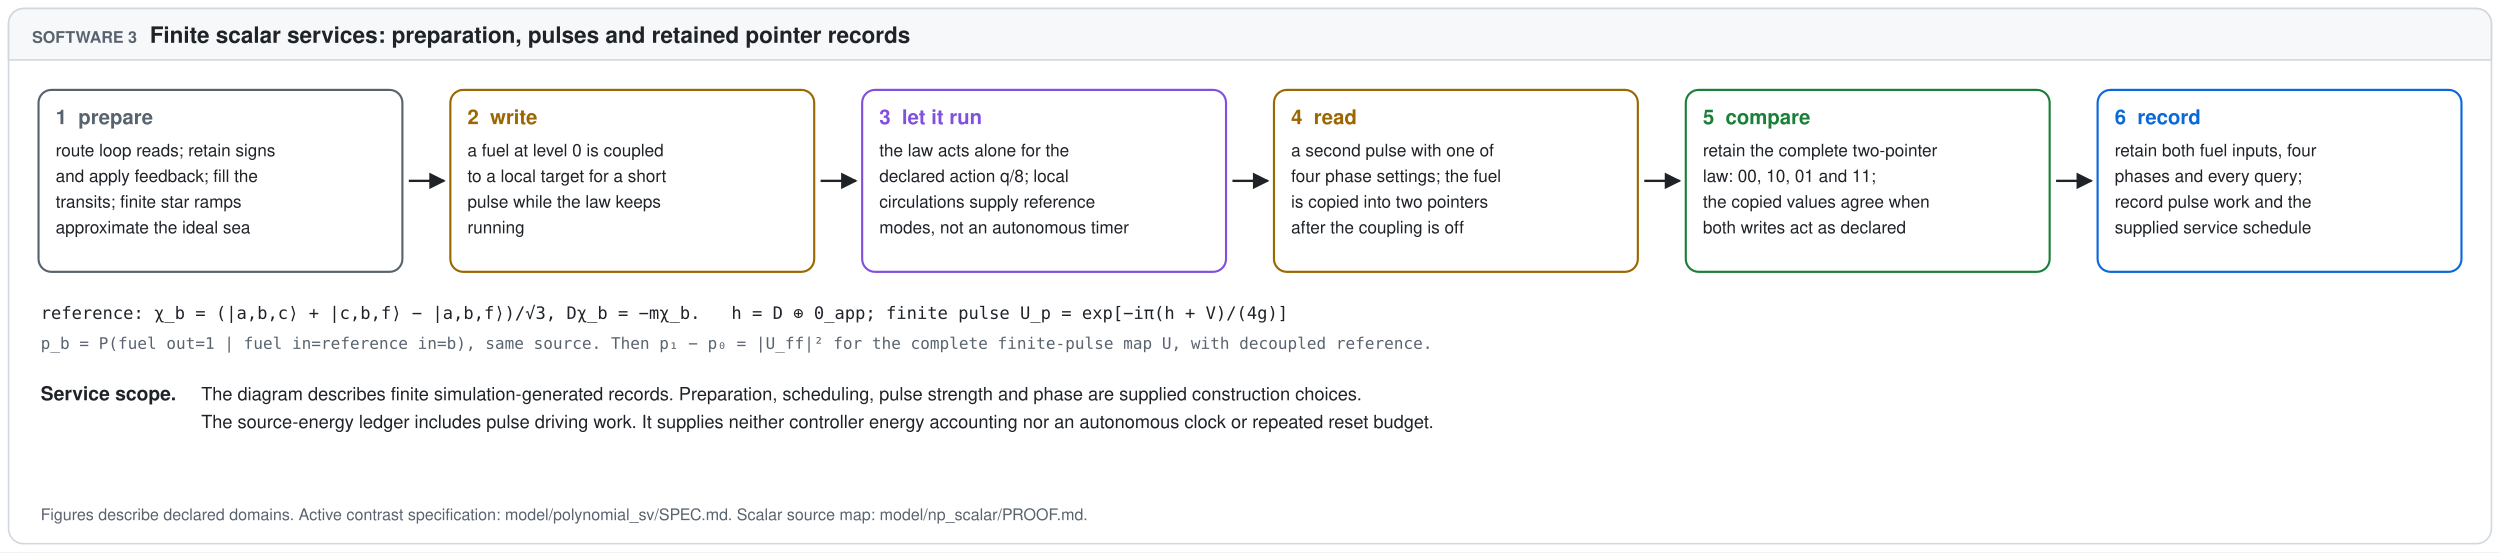
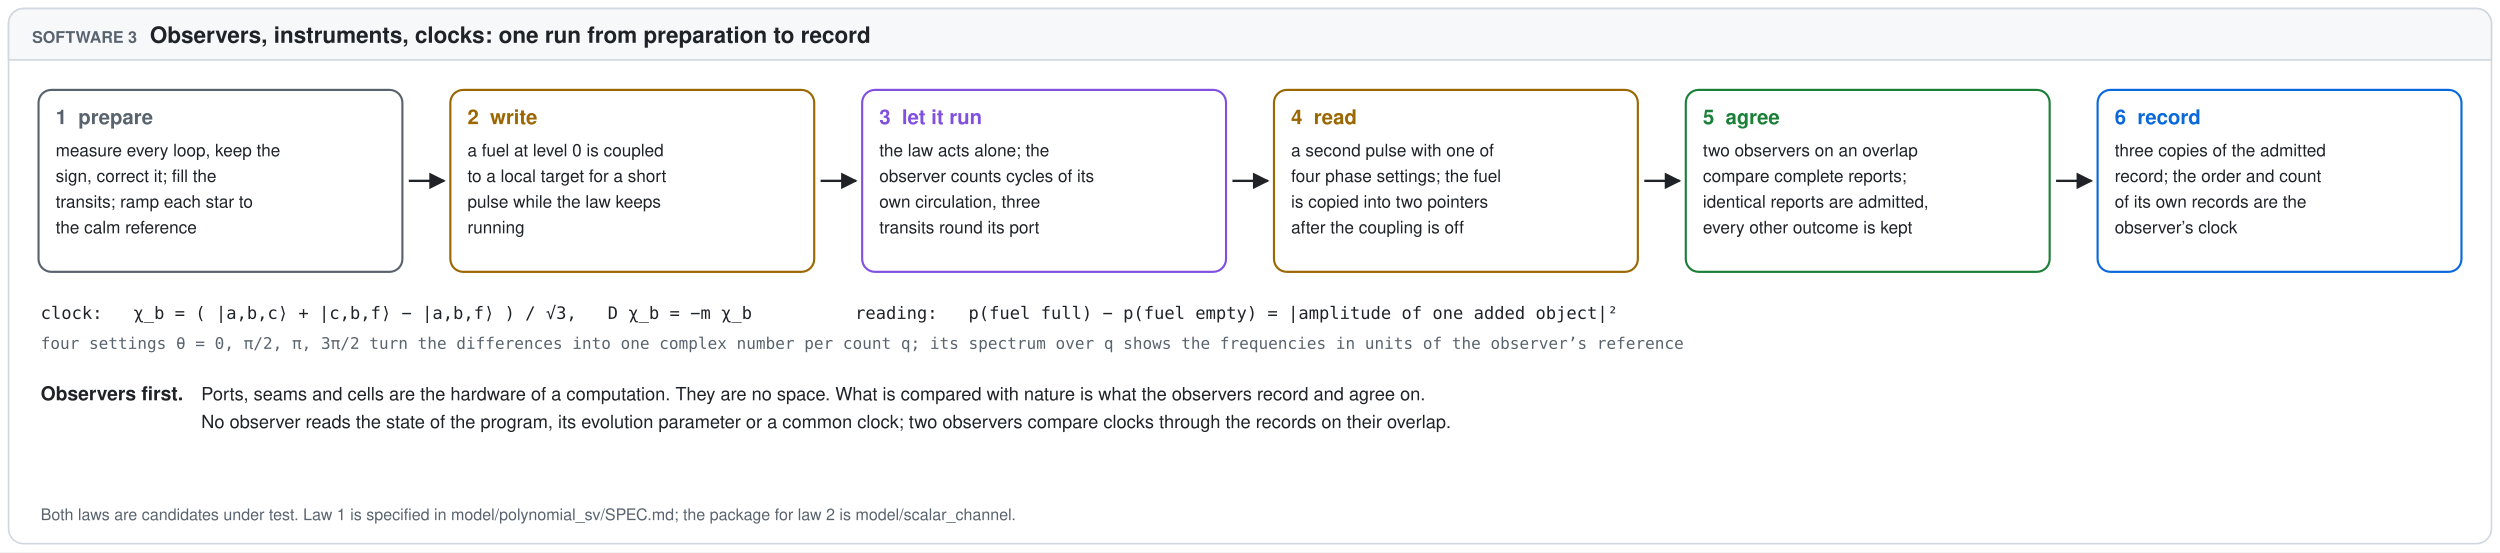
<svg xmlns="http://www.w3.org/2000/svg" viewBox="32 3464 2336 516" width="2336" height="516" role="img" aria-label="run">
  <defs>
    <marker id="ah-1f2328" viewBox="0 0 10 10" refX="9" refY="5" markerWidth="7" markerHeight="7" orient="auto">
      <path d="M0,0 L10,5 L0,10 z" fill="#1f2328" />
    </marker>
    <marker id="as-1f2328" viewBox="0 0 10 10" refX="1" refY="5" markerWidth="7" markerHeight="7" orient="auto">
      <path d="M10,0 L0,5 L10,10 z" fill="#1f2328" />
    </marker>
    <marker id="ah-0969da" viewBox="0 0 10 10" refX="9" refY="5" markerWidth="7" markerHeight="7" orient="auto">
      <path d="M0,0 L10,5 L0,10 z" fill="#0969da" />
    </marker>
    <marker id="as-0969da" viewBox="0 0 10 10" refX="1" refY="5" markerWidth="7" markerHeight="7" orient="auto">
      <path d="M10,0 L0,5 L10,10 z" fill="#0969da" />
    </marker>
    <marker id="ah-bc4c00" viewBox="0 0 10 10" refX="9" refY="5" markerWidth="7" markerHeight="7" orient="auto">
      <path d="M0,0 L10,5 L0,10 z" fill="#bc4c00" />
    </marker>
    <marker id="as-bc4c00" viewBox="0 0 10 10" refX="1" refY="5" markerWidth="7" markerHeight="7" orient="auto">
      <path d="M10,0 L0,5 L10,10 z" fill="#bc4c00" />
    </marker>
    <marker id="ah-8250df" viewBox="0 0 10 10" refX="9" refY="5" markerWidth="7" markerHeight="7" orient="auto">
      <path d="M0,0 L10,5 L0,10 z" fill="#8250df" />
    </marker>
    <marker id="as-8250df" viewBox="0 0 10 10" refX="1" refY="5" markerWidth="7" markerHeight="7" orient="auto">
      <path d="M10,0 L0,5 L10,10 z" fill="#8250df" />
    </marker>
    <marker id="ah-1a7f37" viewBox="0 0 10 10" refX="9" refY="5" markerWidth="7" markerHeight="7" orient="auto">
      <path d="M0,0 L10,5 L0,10 z" fill="#1a7f37" />
    </marker>
    <marker id="as-1a7f37" viewBox="0 0 10 10" refX="1" refY="5" markerWidth="7" markerHeight="7" orient="auto">
      <path d="M10,0 L0,5 L10,10 z" fill="#1a7f37" />
    </marker>
    <marker id="ah-9a6700" viewBox="0 0 10 10" refX="9" refY="5" markerWidth="7" markerHeight="7" orient="auto">
      <path d="M0,0 L10,5 L0,10 z" fill="#9a6700" />
    </marker>
    <marker id="as-9a6700" viewBox="0 0 10 10" refX="1" refY="5" markerWidth="7" markerHeight="7" orient="auto">
      <path d="M10,0 L0,5 L10,10 z" fill="#9a6700" />
    </marker>
    <marker id="ah-59636e" viewBox="0 0 10 10" refX="9" refY="5" markerWidth="7" markerHeight="7" orient="auto">
      <path d="M0,0 L10,5 L0,10 z" fill="#59636e" />
    </marker>
    <marker id="as-59636e" viewBox="0 0 10 10" refX="1" refY="5" markerWidth="7" markerHeight="7" orient="auto">
      <path d="M10,0 L0,5 L10,10 z" fill="#59636e" />
    </marker>
  </defs>
  <rect x="32" y="3464" width="2336" height="516" fill="#ffffff" />
  <rect x="40.0" y="3472.0" width="2320.0" height="500.0" rx="14.0" fill="#ffffff" stroke="#d0d7de" stroke-width="1.50" />
  <path d="M54.0,3472.0 h2292.0 a14,14 0 0 1 14,14 v34 h-2320.0 v-34 a14,14 0 0 1 14,-14 z" fill="#f6f8fa" stroke="#d0d7de" stroke-width="1.5" />
  <text xml:space="preserve" x="62.0" y="3504.0" font-family="Helvetica, Arial, sans-serif" font-size="15" fill="#59636e" text-anchor="start" font-weight="bold">SOFTWARE 3</text>
-   <text xml:space="preserve" x="172.0" y="3504.0" font-family="Helvetica, Arial, sans-serif" font-size="21" fill="#1f2328" text-anchor="start" font-weight="bold">Finite scalar services: preparation, pulses and retained pointer records</text>
+   <text xml:space="preserve" x="172.0" y="3504.0" font-family="Helvetica, Arial, sans-serif" font-size="21" fill="#1f2328" text-anchor="start" font-weight="bold">Observers, instruments, clocks: one run from preparation to record</text>
  <rect x="68.0" y="3548.0" width="340.0" height="170.0" rx="12.0" fill="#ffffff" stroke="#59636e" stroke-width="2.00" />
  <text xml:space="preserve" x="84.0" y="3580.0" font-family="Helvetica, Arial, sans-serif" font-size="19" fill="#59636e" text-anchor="start" font-weight="bold">1  prepare</text>
-   <text xml:space="preserve" x="84.0" y="3610.0" font-family="Helvetica, Arial, sans-serif" font-size="16" fill="#1f2328" text-anchor="start" font-weight="normal">route loop reads; retain signs</text>
-   <text xml:space="preserve" x="84.0" y="3634.0" font-family="Helvetica, Arial, sans-serif" font-size="16" fill="#1f2328" text-anchor="start" font-weight="normal">and apply feedback; fill the</text>
-   <text xml:space="preserve" x="84.0" y="3658.0" font-family="Helvetica, Arial, sans-serif" font-size="16" fill="#1f2328" text-anchor="start" font-weight="normal">transits; finite star ramps</text>
-   <text xml:space="preserve" x="84.0" y="3682.0" font-family="Helvetica, Arial, sans-serif" font-size="16" fill="#1f2328" text-anchor="start" font-weight="normal">approximate the ideal sea</text>
+   <text xml:space="preserve" x="84.0" y="3610.0" font-family="Helvetica, Arial, sans-serif" font-size="16" fill="#1f2328" text-anchor="start" font-weight="normal">measure every loop, keep the</text>
+   <text xml:space="preserve" x="84.0" y="3634.0" font-family="Helvetica, Arial, sans-serif" font-size="16" fill="#1f2328" text-anchor="start" font-weight="normal">sign, correct it; fill the</text>
+   <text xml:space="preserve" x="84.0" y="3658.0" font-family="Helvetica, Arial, sans-serif" font-size="16" fill="#1f2328" text-anchor="start" font-weight="normal">transits; ramp each star to</text>
+   <text xml:space="preserve" x="84.0" y="3682.0" font-family="Helvetica, Arial, sans-serif" font-size="16" fill="#1f2328" text-anchor="start" font-weight="normal">the calm reference</text>
  <line x1="414.0" y1="3633.0" x2="447.0" y2="3633.0" stroke="#1f2328" stroke-width="2.20" marker-end="url(#ah-1f2328)" />
  <rect x="452.8" y="3548.0" width="340.0" height="170.0" rx="12.0" fill="#ffffff" stroke="#9a6700" stroke-width="2.00" />
  <text xml:space="preserve" x="468.8" y="3580.0" font-family="Helvetica, Arial, sans-serif" font-size="19" fill="#9a6700" text-anchor="start" font-weight="bold">2  write</text>
  <text xml:space="preserve" x="468.8" y="3610.0" font-family="Helvetica, Arial, sans-serif" font-size="16" fill="#1f2328" text-anchor="start" font-weight="normal">a fuel at level 0 is coupled</text>
  <text xml:space="preserve" x="468.8" y="3634.0" font-family="Helvetica, Arial, sans-serif" font-size="16" fill="#1f2328" text-anchor="start" font-weight="normal">to a local target for a short</text>
  <text xml:space="preserve" x="468.8" y="3658.0" font-family="Helvetica, Arial, sans-serif" font-size="16" fill="#1f2328" text-anchor="start" font-weight="normal">pulse while the law keeps</text>
  <text xml:space="preserve" x="468.8" y="3682.0" font-family="Helvetica, Arial, sans-serif" font-size="16" fill="#1f2328" text-anchor="start" font-weight="normal">running</text>
  <line x1="798.8" y1="3633.0" x2="831.8" y2="3633.0" stroke="#1f2328" stroke-width="2.20" marker-end="url(#ah-1f2328)" />
  <rect x="837.6" y="3548.0" width="340.0" height="170.0" rx="12.0" fill="#ffffff" stroke="#8250df" stroke-width="2.00" />
  <text xml:space="preserve" x="853.6" y="3580.0" font-family="Helvetica, Arial, sans-serif" font-size="19" fill="#8250df" text-anchor="start" font-weight="bold">3  let it run</text>
-   <text xml:space="preserve" x="853.6" y="3610.0" font-family="Helvetica, Arial, sans-serif" font-size="16" fill="#1f2328" text-anchor="start" font-weight="normal">the law acts alone for the</text>
-   <text xml:space="preserve" x="853.6" y="3634.0" font-family="Helvetica, Arial, sans-serif" font-size="16" fill="#1f2328" text-anchor="start" font-weight="normal">declared action q/8; local</text>
-   <text xml:space="preserve" x="853.6" y="3658.0" font-family="Helvetica, Arial, sans-serif" font-size="16" fill="#1f2328" text-anchor="start" font-weight="normal">circulations supply reference</text>
-   <text xml:space="preserve" x="853.6" y="3682.0" font-family="Helvetica, Arial, sans-serif" font-size="16" fill="#1f2328" text-anchor="start" font-weight="normal">modes, not an autonomous timer</text>
+   <text xml:space="preserve" x="853.6" y="3610.0" font-family="Helvetica, Arial, sans-serif" font-size="16" fill="#1f2328" text-anchor="start" font-weight="normal">the law acts alone; the</text>
+   <text xml:space="preserve" x="853.6" y="3634.0" font-family="Helvetica, Arial, sans-serif" font-size="16" fill="#1f2328" text-anchor="start" font-weight="normal">observer counts cycles of its</text>
+   <text xml:space="preserve" x="853.6" y="3658.0" font-family="Helvetica, Arial, sans-serif" font-size="16" fill="#1f2328" text-anchor="start" font-weight="normal">own circulation, three</text>
+   <text xml:space="preserve" x="853.6" y="3682.0" font-family="Helvetica, Arial, sans-serif" font-size="16" fill="#1f2328" text-anchor="start" font-weight="normal">transits round its port</text>
  <line x1="1183.6" y1="3633.0" x2="1216.6" y2="3633.0" stroke="#1f2328" stroke-width="2.20" marker-end="url(#ah-1f2328)" />
  <rect x="1222.4" y="3548.0" width="340.0" height="170.0" rx="12.0" fill="#ffffff" stroke="#9a6700" stroke-width="2.00" />
  <text xml:space="preserve" x="1238.4" y="3580.0" font-family="Helvetica, Arial, sans-serif" font-size="19" fill="#9a6700" text-anchor="start" font-weight="bold">4  read</text>
  <text xml:space="preserve" x="1238.4" y="3610.0" font-family="Helvetica, Arial, sans-serif" font-size="16" fill="#1f2328" text-anchor="start" font-weight="normal">a second pulse with one of</text>
  <text xml:space="preserve" x="1238.4" y="3634.0" font-family="Helvetica, Arial, sans-serif" font-size="16" fill="#1f2328" text-anchor="start" font-weight="normal">four phase settings; the fuel</text>
  <text xml:space="preserve" x="1238.4" y="3658.0" font-family="Helvetica, Arial, sans-serif" font-size="16" fill="#1f2328" text-anchor="start" font-weight="normal">is copied into two pointers</text>
  <text xml:space="preserve" x="1238.4" y="3682.0" font-family="Helvetica, Arial, sans-serif" font-size="16" fill="#1f2328" text-anchor="start" font-weight="normal">after the coupling is off</text>
  <line x1="1568.4" y1="3633.0" x2="1601.4" y2="3633.0" stroke="#1f2328" stroke-width="2.20" marker-end="url(#ah-1f2328)" />
  <rect x="1607.2" y="3548.0" width="340.0" height="170.0" rx="12.0" fill="#ffffff" stroke="#1a7f37" stroke-width="2.00" />
-   <text xml:space="preserve" x="1623.2" y="3580.0" font-family="Helvetica, Arial, sans-serif" font-size="19" fill="#1a7f37" text-anchor="start" font-weight="bold">5  compare</text>
-   <text xml:space="preserve" x="1623.2" y="3610.0" font-family="Helvetica, Arial, sans-serif" font-size="16" fill="#1f2328" text-anchor="start" font-weight="normal">retain the complete two-pointer</text>
-   <text xml:space="preserve" x="1623.2" y="3634.0" font-family="Helvetica, Arial, sans-serif" font-size="16" fill="#1f2328" text-anchor="start" font-weight="normal">law: 00, 10, 01 and 11;</text>
-   <text xml:space="preserve" x="1623.2" y="3658.0" font-family="Helvetica, Arial, sans-serif" font-size="16" fill="#1f2328" text-anchor="start" font-weight="normal">the copied values agree when</text>
-   <text xml:space="preserve" x="1623.2" y="3682.0" font-family="Helvetica, Arial, sans-serif" font-size="16" fill="#1f2328" text-anchor="start" font-weight="normal">both writes act as declared</text>
+   <text xml:space="preserve" x="1623.2" y="3580.0" font-family="Helvetica, Arial, sans-serif" font-size="19" fill="#1a7f37" text-anchor="start" font-weight="bold">5  agree</text>
+   <text xml:space="preserve" x="1623.2" y="3610.0" font-family="Helvetica, Arial, sans-serif" font-size="16" fill="#1f2328" text-anchor="start" font-weight="normal">two observers on an overlap</text>
+   <text xml:space="preserve" x="1623.2" y="3634.0" font-family="Helvetica, Arial, sans-serif" font-size="16" fill="#1f2328" text-anchor="start" font-weight="normal">compare complete reports;</text>
+   <text xml:space="preserve" x="1623.2" y="3658.0" font-family="Helvetica, Arial, sans-serif" font-size="16" fill="#1f2328" text-anchor="start" font-weight="normal">identical reports are admitted,</text>
+   <text xml:space="preserve" x="1623.2" y="3682.0" font-family="Helvetica, Arial, sans-serif" font-size="16" fill="#1f2328" text-anchor="start" font-weight="normal">every other outcome is kept</text>
  <line x1="1953.2" y1="3633.0" x2="1986.2" y2="3633.0" stroke="#1f2328" stroke-width="2.20" marker-end="url(#ah-1f2328)" />
  <rect x="1992.0" y="3548.0" width="340.0" height="170.0" rx="12.0" fill="#ffffff" stroke="#0969da" stroke-width="2.00" />
  <text xml:space="preserve" x="2008.0" y="3580.0" font-family="Helvetica, Arial, sans-serif" font-size="19" fill="#0969da" text-anchor="start" font-weight="bold">6  record</text>
-   <text xml:space="preserve" x="2008.0" y="3610.0" font-family="Helvetica, Arial, sans-serif" font-size="16" fill="#1f2328" text-anchor="start" font-weight="normal">retain both fuel inputs, four</text>
-   <text xml:space="preserve" x="2008.0" y="3634.0" font-family="Helvetica, Arial, sans-serif" font-size="16" fill="#1f2328" text-anchor="start" font-weight="normal">phases and every query;</text>
-   <text xml:space="preserve" x="2008.0" y="3658.0" font-family="Helvetica, Arial, sans-serif" font-size="16" fill="#1f2328" text-anchor="start" font-weight="normal">record pulse work and the</text>
-   <text xml:space="preserve" x="2008.0" y="3682.0" font-family="Helvetica, Arial, sans-serif" font-size="16" fill="#1f2328" text-anchor="start" font-weight="normal">supplied service schedule</text>
-   <text xml:space="preserve" x="70.0" y="3762.0" font-family="Menlo, Consolas, DejaVu Sans Mono, monospace" font-size="16" fill="#1f2328" text-anchor="start" font-weight="normal">reference: χ_b = (|a,b,c⟩ + |c,b,f⟩ − |a,b,f⟩)/√3, Dχ_b = −mχ_b.   h = D ⊕ 0_app; finite pulse U_p = exp[−iπ(h + V)/(4g)]</text>
-   <text xml:space="preserve" x="70.0" y="3790.0" font-family="Menlo, Consolas, DejaVu Sans Mono, monospace" font-size="15" fill="#59636e" text-anchor="start" font-weight="normal">p_b = P(fuel out=1 | fuel in=reference in=b), same source. Then p₁ − p₀ = |U_ff|² for the complete finite-pulse map U, with decoupled reference.</text>
-   <text xml:space="preserve" x="70.0" y="3838.0" font-family="Helvetica, Arial, sans-serif" font-size="18" fill="#1f2328" text-anchor="start" font-weight="bold">Service scope.</text>
-   <text xml:space="preserve" x="220.0" y="3838.0" font-family="Helvetica, Arial, sans-serif" font-size="17" fill="#1f2328" text-anchor="start" font-weight="normal">The diagram describes finite simulation-generated records. Preparation, scheduling, pulse strength and phase are supplied construction choices.</text>
-   <text xml:space="preserve" x="220.0" y="3864.0" font-family="Helvetica, Arial, sans-serif" font-size="17" fill="#1f2328" text-anchor="start" font-weight="normal">The source-energy ledger includes pulse driving work. It supplies neither controller energy accounting nor an autonomous clock or repeated reset budget.</text>
-   <text xml:space="preserve" x="70.0" y="3950.0" font-family="Helvetica, Arial, sans-serif" font-size="15" fill="#59636e" text-anchor="start" font-weight="normal">Figures describe declared domains. Active contrast specification: model/polynomial_sv/SPEC.md. Scalar source map: model/np_scalar/PROOF.md.</text>
+   <text xml:space="preserve" x="2008.0" y="3610.0" font-family="Helvetica, Arial, sans-serif" font-size="16" fill="#1f2328" text-anchor="start" font-weight="normal">three copies of the admitted</text>
+   <text xml:space="preserve" x="2008.0" y="3634.0" font-family="Helvetica, Arial, sans-serif" font-size="16" fill="#1f2328" text-anchor="start" font-weight="normal">record; the order and count</text>
+   <text xml:space="preserve" x="2008.0" y="3658.0" font-family="Helvetica, Arial, sans-serif" font-size="16" fill="#1f2328" text-anchor="start" font-weight="normal">of its own records are the</text>
+   <text xml:space="preserve" x="2008.0" y="3682.0" font-family="Helvetica, Arial, sans-serif" font-size="16" fill="#1f2328" text-anchor="start" font-weight="normal">observer’s clock</text>
+   <text xml:space="preserve" x="70.0" y="3762.0" font-family="Menlo, Consolas, DejaVu Sans Mono, monospace" font-size="16" fill="#1f2328" text-anchor="start" font-weight="normal">clock:   χ_b = ( |a,b,c⟩ + |c,b,f⟩ − |a,b,f⟩ ) / √3,   D χ_b = −m χ_b          reading:   p(fuel full) − p(fuel empty) = |amplitude of one added object|²</text>
+   <text xml:space="preserve" x="70.0" y="3790.0" font-family="Menlo, Consolas, DejaVu Sans Mono, monospace" font-size="15" fill="#59636e" text-anchor="start" font-weight="normal">four settings θ = 0, π/2, π, 3π/2 turn the differences into one complex number per count q; its spectrum over q shows the frequencies in units of the observer’s reference</text>
+   <text xml:space="preserve" x="70.0" y="3838.0" font-family="Helvetica, Arial, sans-serif" font-size="18" fill="#1f2328" text-anchor="start" font-weight="bold">Observers first.</text>
+   <text xml:space="preserve" x="220.0" y="3838.0" font-family="Helvetica, Arial, sans-serif" font-size="17" fill="#1f2328" text-anchor="start" font-weight="normal">Ports, seams and cells are the hardware of a computation. They are no space. What is compared with nature is what the observers record and agree on.</text>
+   <text xml:space="preserve" x="220.0" y="3864.0" font-family="Helvetica, Arial, sans-serif" font-size="17" fill="#1f2328" text-anchor="start" font-weight="normal">No observer reads the state of the program, its evolution parameter or a common clock; two observers compare clocks through the records on their overlap.</text>
+   <text xml:space="preserve" x="70.0" y="3950.0" font-family="Helvetica, Arial, sans-serif" font-size="15" fill="#59636e" text-anchor="start" font-weight="normal">Both laws are candidates under test. Law 1 is specified in model/polynomial_sv/SPEC.md; the package for law 2 is model/scalar_channel.</text>
</svg>
